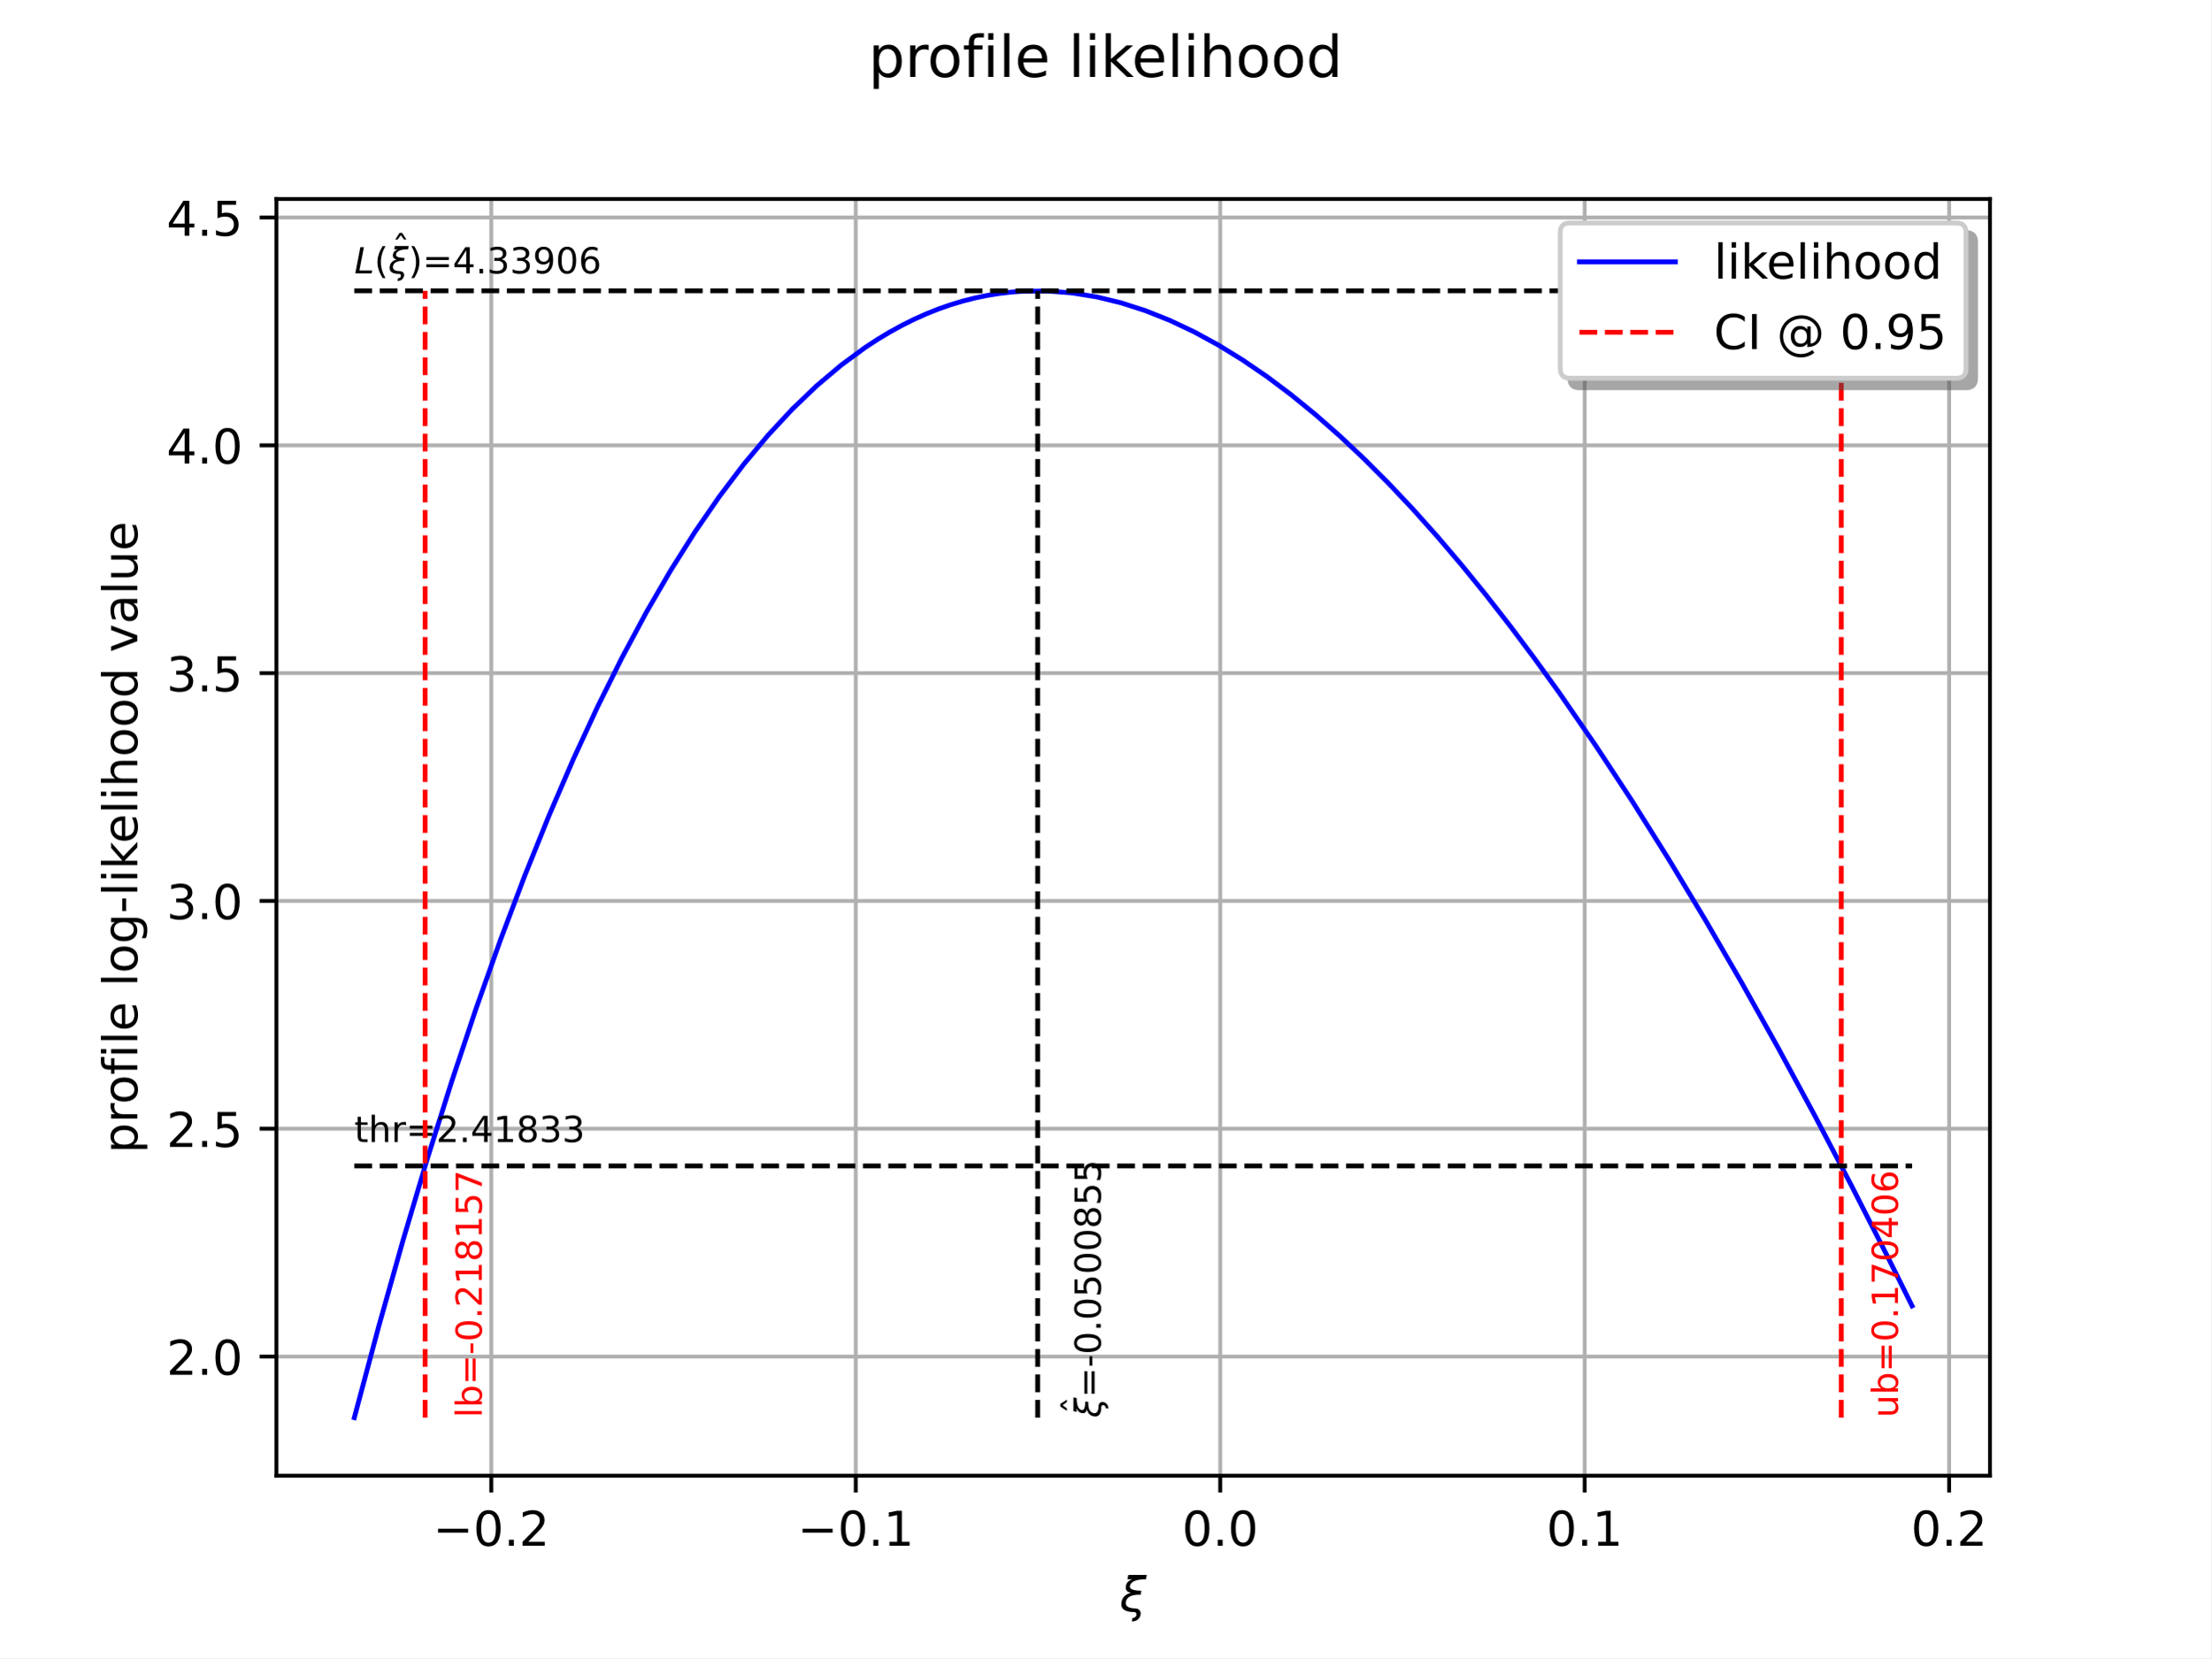
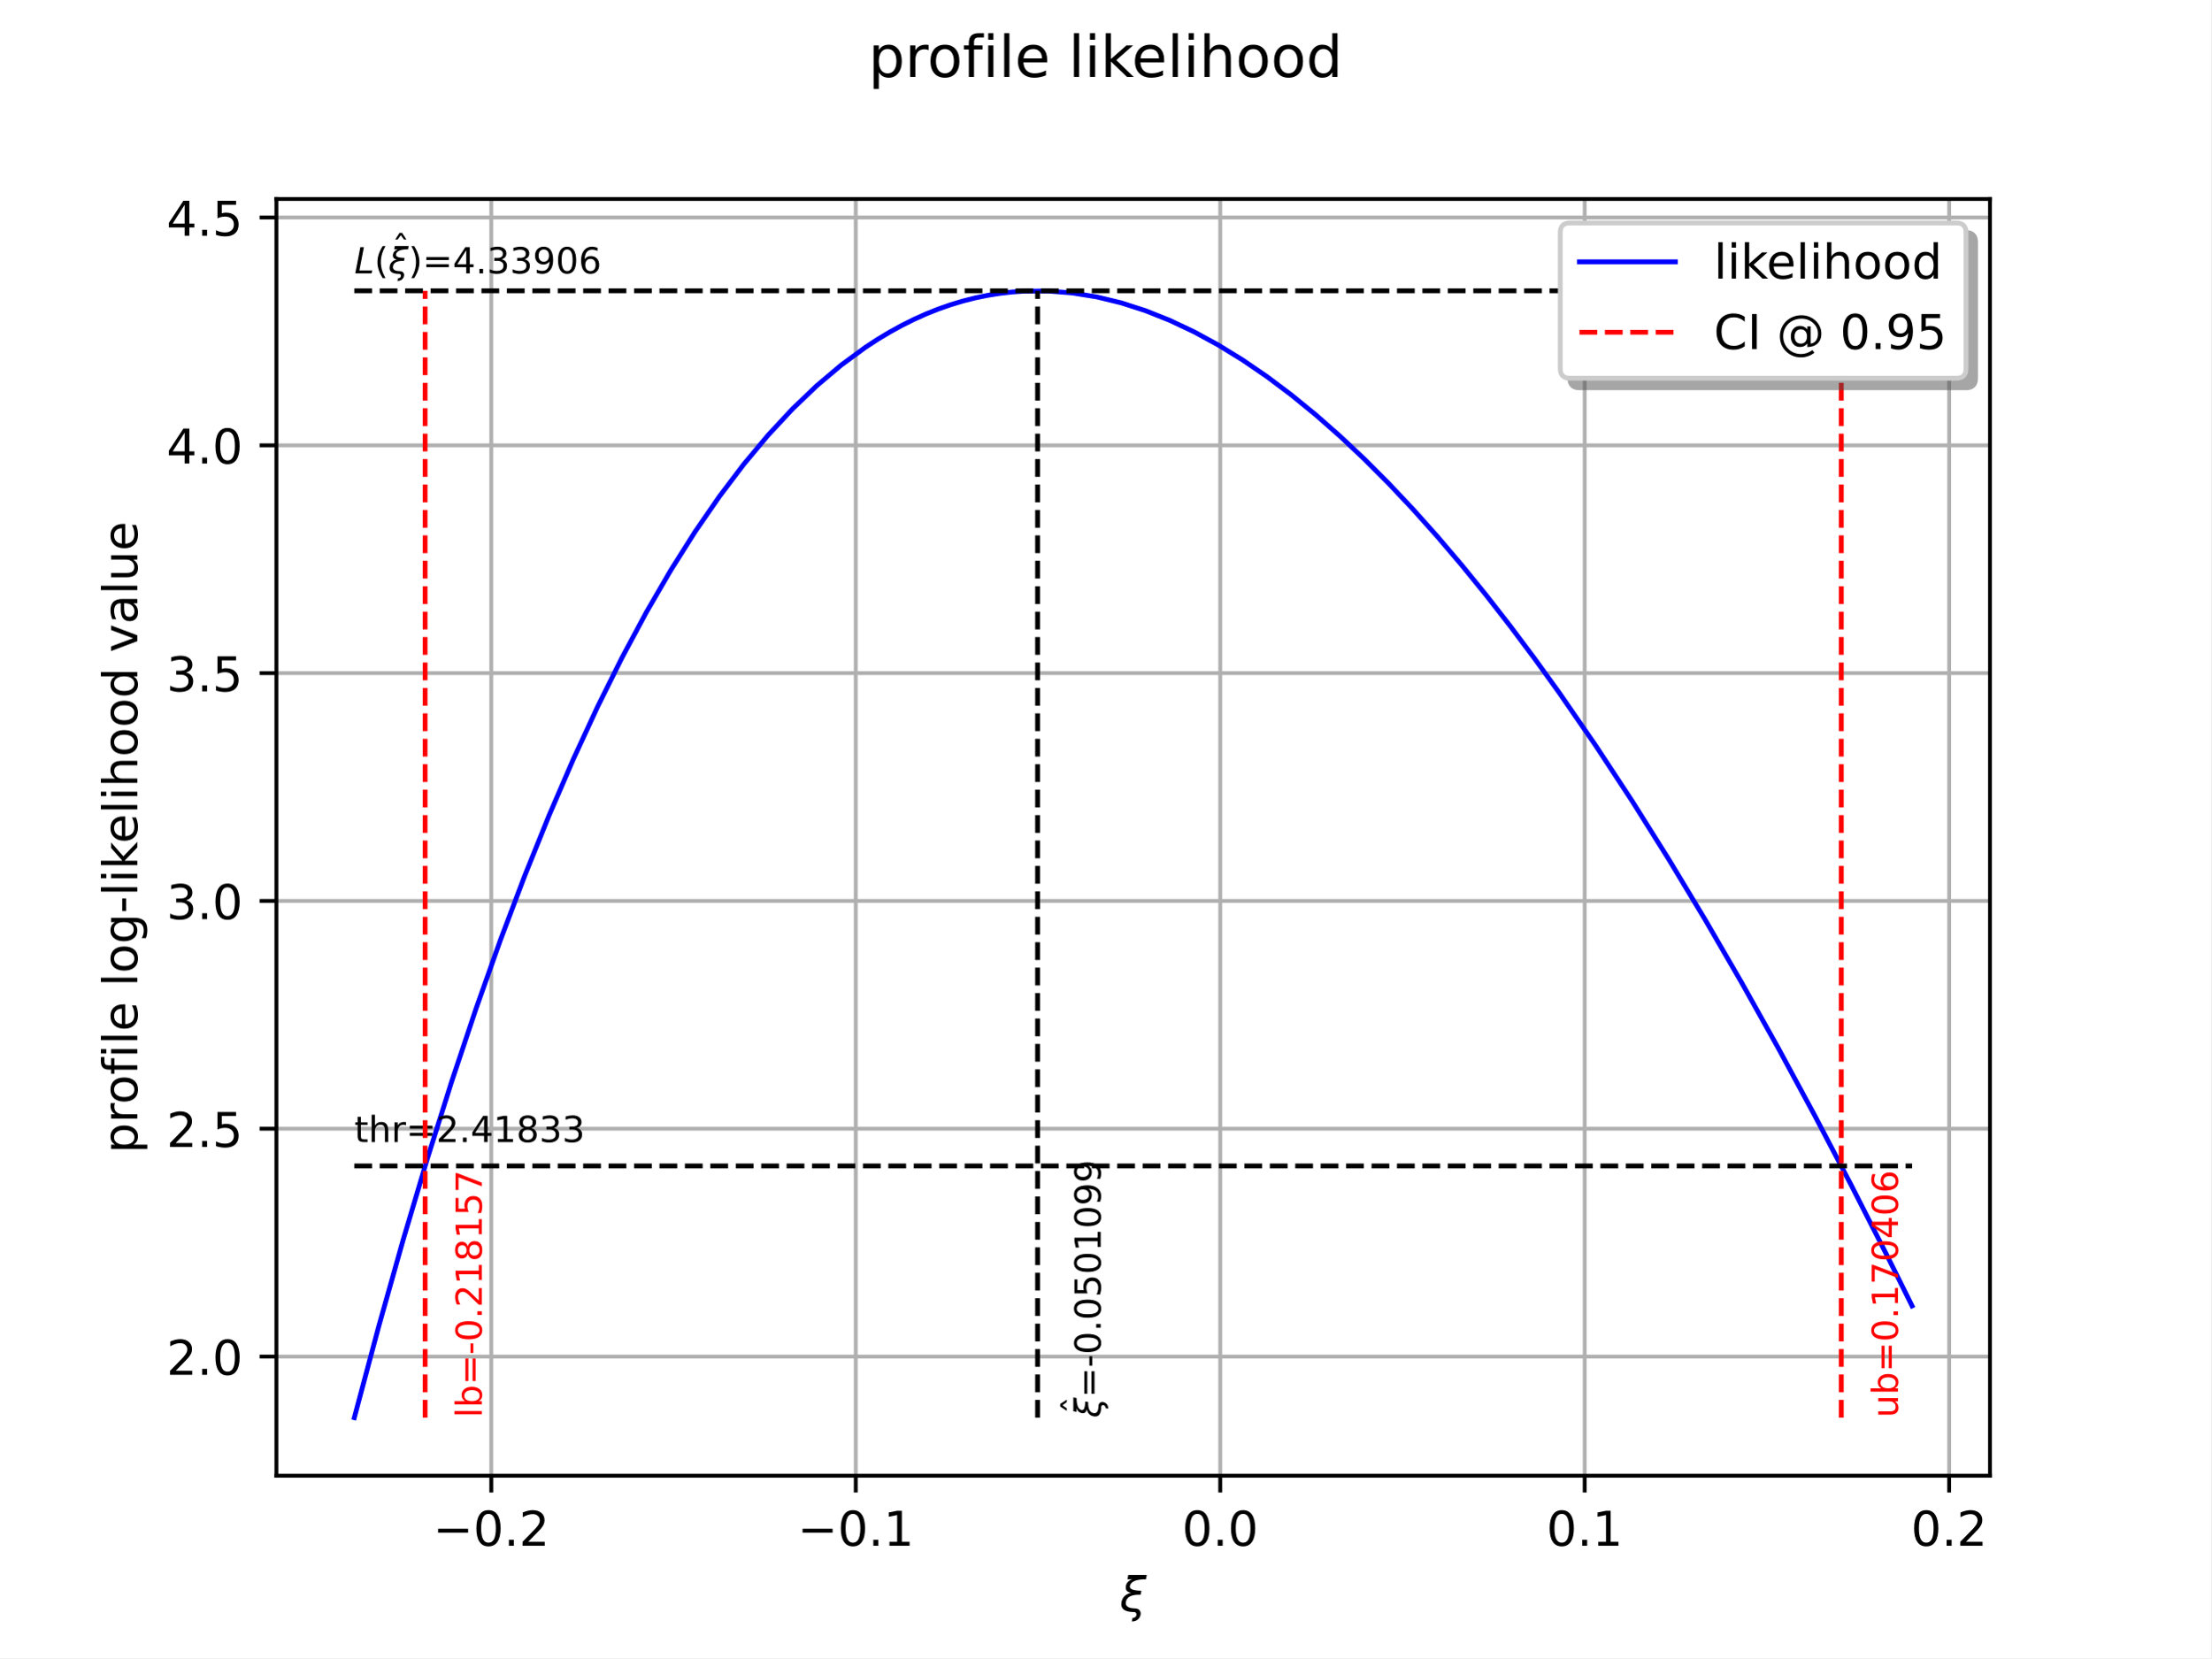
<svg xmlns="http://www.w3.org/2000/svg" xmlns:xlink="http://www.w3.org/1999/xlink" width="460.8pt" height="345.6pt" viewBox="0 0 460.8 345.6" version="1.1">
  <defs>
    <style type="text/css">*{stroke-linejoin: round; stroke-linecap: butt}</style>
  </defs>
  <g id="figure_1">
    <g id="patch_1">
      <path d="M 0 345.6  L 460.8 345.6  L 460.8 0  L 0 0  z " style="fill: #ffffff" />
    </g>
    <g id="axes_1">
      <g id="patch_2">
        <path d="M 57.6 307.584  L 414.72 307.584  L 414.72 41.472  L 57.6 41.472  z " style="fill: #ffffff" />
      </g>
      <g id="matplotlib.axis_1">
        <g id="xtick_1">
          <g id="line2d_1">
            <path d="M 102.381 307.584  L 102.381 41.472  " clip-path="url(#pece686282c)" style="fill: none; stroke: #b0b0b0; stroke-width: 0.8; stroke-linecap: square" />
          </g>
          <g id="line2d_2">
            <defs>
              <path id="m4a92d99fee" d="M 0 0  L 0 3.5  " style="stroke: #000000; stroke-width: 0.8" />
            </defs>
            <g>
              <use xlink:href="#m4a92d99fee" x="102.381" y="307.584" style="stroke: #000000; stroke-width: 0.8" />
            </g>
          </g>
          <g id="text_1">
            <g transform="translate(90.23995 322.1824) scale(0.1 -0.1)">
              <defs>
                <path id="DejaVuSans-2212" d="M 678 2272  L 4684 2272  L 4684 1741  L 678 1741  L 678 2272  z " transform="scale(0.015625)" />
                <path id="DejaVuSans-30" d="M 2034 4250  Q 1547 4250 1301 3770  Q 1056 3291 1056 2328  Q 1056 1369 1301 889  Q 1547 409 2034 409  Q 2525 409 2770 889  Q 3016 1369 3016 2328  Q 3016 3291 2770 3770  Q 2525 4250 2034 4250  z M 2034 4750  Q 2819 4750 3233 4129  Q 3647 3509 3647 2328  Q 3647 1150 3233 529  Q 2819 -91 2034 -91  Q 1250 -91 836 529  Q 422 1150 422 2328  Q 422 3509 836 4129  Q 1250 4750 2034 4750  z " transform="scale(0.015625)" />
                <path id="DejaVuSans-2e" d="M 684 794  L 1344 794  L 1344 0  L 684 0  L 684 794  z " transform="scale(0.015625)" />
                <path id="DejaVuSans-32" d="M 1228 531  L 3431 531  L 3431 0  L 469 0  L 469 531  Q 828 903 1448 1529  Q 2069 2156 2228 2338  Q 2531 2678 2651 2914  Q 2772 3150 2772 3378  Q 2772 3750 2511 3984  Q 2250 4219 1831 4219  Q 1534 4219 1204 4116  Q 875 4013 500 3803  L 500 4441  Q 881 4594 1212 4672  Q 1544 4750 1819 4750  Q 2544 4750 2975 4387  Q 3406 4025 3406 3419  Q 3406 3131 3298 2873  Q 3191 2616 2906 2266  Q 2828 2175 2409 1742  Q 1991 1309 1228 531  z " transform="scale(0.015625)" />
              </defs>
              <use xlink:href="#DejaVuSans-2212" />
              <use xlink:href="#DejaVuSans-30" transform="translate(83.78906 0)" />
              <use xlink:href="#DejaVuSans-2e" transform="translate(147.4121 0)" />
              <use xlink:href="#DejaVuSans-32" transform="translate(179.1992 0)" />
            </g>
          </g>
        </g>
        <g id="xtick_2">
          <g id="line2d_3">
            <path d="M 178.338 307.584  L 178.338 41.472  " clip-path="url(#pece686282c)" style="fill: none; stroke: #b0b0b0; stroke-width: 0.8; stroke-linecap: square" />
          </g>
          <g id="line2d_4">
            <g>
              <use xlink:href="#m4a92d99fee" x="178.338" y="307.584" style="stroke: #000000; stroke-width: 0.8" />
            </g>
          </g>
          <g id="text_2">
            <g transform="translate(166.1969 322.1824) scale(0.1 -0.1)">
              <defs>
                <path id="DejaVuSans-31" d="M 794 531  L 1825 531  L 1825 4091  L 703 3866  L 703 4441  L 1819 4666  L 2450 4666  L 2450 531  L 3481 531  L 3481 0  L 794 0  L 794 531  z " transform="scale(0.015625)" />
              </defs>
              <use xlink:href="#DejaVuSans-2212" />
              <use xlink:href="#DejaVuSans-30" transform="translate(83.78906 0)" />
              <use xlink:href="#DejaVuSans-2e" transform="translate(147.4121 0)" />
              <use xlink:href="#DejaVuSans-31" transform="translate(179.1992 0)" />
            </g>
          </g>
        </g>
        <g id="xtick_3">
          <g id="line2d_5">
            <path d="M 254.295 307.584  L 254.295 41.472  " clip-path="url(#pece686282c)" style="fill: none; stroke: #b0b0b0; stroke-width: 0.8; stroke-linecap: square" />
          </g>
          <g id="line2d_6">
            <g>
              <use xlink:href="#m4a92d99fee" x="254.295" y="307.584" style="stroke: #000000; stroke-width: 0.8" />
            </g>
          </g>
          <g id="text_3">
            <g transform="translate(246.3438 322.1824) scale(0.1 -0.1)">
              <use xlink:href="#DejaVuSans-30" />
              <use xlink:href="#DejaVuSans-2e" transform="translate(63.62305 0)" />
              <use xlink:href="#DejaVuSans-30" transform="translate(95.41016 0)" />
            </g>
          </g>
        </g>
        <g id="xtick_4">
          <g id="line2d_7">
            <path d="M 330.252 307.584  L 330.252 41.472  " clip-path="url(#pece686282c)" style="fill: none; stroke: #b0b0b0; stroke-width: 0.8; stroke-linecap: square" />
          </g>
          <g id="line2d_8">
            <g>
              <use xlink:href="#m4a92d99fee" x="330.252" y="307.584" style="stroke: #000000; stroke-width: 0.8" />
            </g>
          </g>
          <g id="text_4">
            <g transform="translate(322.3007 322.1824) scale(0.1 -0.1)">
              <use xlink:href="#DejaVuSans-30" />
              <use xlink:href="#DejaVuSans-2e" transform="translate(63.62305 0)" />
              <use xlink:href="#DejaVuSans-31" transform="translate(95.41016 0)" />
            </g>
          </g>
        </g>
        <g id="xtick_5">
          <g id="line2d_9">
            <path d="M 406.209 307.584  L 406.209 41.472  " clip-path="url(#pece686282c)" style="fill: none; stroke: #b0b0b0; stroke-width: 0.8; stroke-linecap: square" />
          </g>
          <g id="line2d_10">
            <g>
              <use xlink:href="#m4a92d99fee" x="406.209" y="307.584" style="stroke: #000000; stroke-width: 0.8" />
            </g>
          </g>
          <g id="text_5">
            <g transform="translate(398.2577 322.1824) scale(0.1 -0.1)">
              <use xlink:href="#DejaVuSans-30" />
              <use xlink:href="#DejaVuSans-2e" transform="translate(63.62305 0)" />
              <use xlink:href="#DejaVuSans-32" transform="translate(95.41016 0)" />
            </g>
          </g>
        </g>
        <g id="text_6">
          <g transform="translate(233.36 335.8621) scale(0.1 -0.1)">
            <defs>
              <path id="DejaVuSans-Oblique-3be" d="M 2016 397  Q 2428 394 2628 159  Q 2844 -88 2772 -463  Q 2700 -822 2422 -1072  Q 2119 -1344 1609 -1344  Q 1656 -1109 1700 -872  Q 1913 -888 2072 -750  Q 2194 -641 2216 -525  Q 2247 -359 2175 -222  Q 2100 -91 1922 -91  Q -25 -91 241 1275  Q 422 2213 1516 2488  Q 663 2600 822 3413  Q 941 4028 1678 4284  L 1028 4284  L 1141 4863  L 3606 4863  L 3494 4284  Q 1528 4284 1350 3375  Q 1234 2778 2881 2750  L 2778 2219  Q 1009 2288 819 1275  Q 659 428 2016 397  z " transform="scale(0.015625)" />
            </defs>
            <use xlink:href="#DejaVuSans-Oblique-3be" transform="translate(0 0.015625)" />
          </g>
        </g>
      </g>
      <g id="matplotlib.axis_2">
        <g id="ytick_1">
          <g id="line2d_11">
            <path d="M 57.6 282.748  L 414.72 282.748  " clip-path="url(#pece686282c)" style="fill: none; stroke: #b0b0b0; stroke-width: 0.8; stroke-linecap: square" />
          </g>
          <g id="line2d_12">
            <defs>
              <path id="mb3cb5c074b" d="M 0 0  L -3.5 0  " style="stroke: #000000; stroke-width: 0.8" />
            </defs>
            <g>
              <use xlink:href="#mb3cb5c074b" x="57.6" y="282.748" style="stroke: #000000; stroke-width: 0.8" />
            </g>
          </g>
          <g id="text_7">
            <g transform="translate(34.69687 286.5473) scale(0.1 -0.1)">
              <use xlink:href="#DejaVuSans-32" />
              <use xlink:href="#DejaVuSans-2e" transform="translate(63.62305 0)" />
              <use xlink:href="#DejaVuSans-30" transform="translate(95.41016 0)" />
            </g>
          </g>
        </g>
        <g id="ytick_2">
          <g id="line2d_13">
            <path d="M 57.6 235.264  L 414.72 235.264  " clip-path="url(#pece686282c)" style="fill: none; stroke: #b0b0b0; stroke-width: 0.8; stroke-linecap: square" />
          </g>
          <g id="line2d_14">
            <g>
              <use xlink:href="#mb3cb5c074b" x="57.6" y="235.264" style="stroke: #000000; stroke-width: 0.8" />
            </g>
          </g>
          <g id="text_8">
            <g transform="translate(34.69687 239.0637) scale(0.1 -0.1)">
              <defs>
                <path id="DejaVuSans-35" d="M 691 4666  L 3169 4666  L 3169 4134  L 1269 4134  L 1269 2991  Q 1406 3038 1543 3061  Q 1681 3084 1819 3084  Q 2600 3084 3056 2656  Q 3513 2228 3513 1497  Q 3513 744 3044 326  Q 2575 -91 1722 -91  Q 1428 -91 1123 -41  Q 819 9 494 109  L 494 744  Q 775 591 1075 516  Q 1375 441 1709 441  Q 2250 441 2565 725  Q 2881 1009 2881 1497  Q 2881 1984 2565 2268  Q 2250 2553 1709 2553  Q 1456 2553 1204 2497  Q 953 2441 691 2322  L 691 4666  z " transform="scale(0.015625)" />
              </defs>
              <use xlink:href="#DejaVuSans-32" />
              <use xlink:href="#DejaVuSans-2e" transform="translate(63.62305 0)" />
              <use xlink:href="#DejaVuSans-35" transform="translate(95.41016 0)" />
            </g>
          </g>
        </g>
        <g id="ytick_3">
          <g id="line2d_15">
            <path d="M 57.6 187.781  L 414.72 187.781  " clip-path="url(#pece686282c)" style="fill: none; stroke: #b0b0b0; stroke-width: 0.8; stroke-linecap: square" />
          </g>
          <g id="line2d_16">
            <g>
              <use xlink:href="#mb3cb5c074b" x="57.6" y="187.781" style="stroke: #000000; stroke-width: 0.8" />
            </g>
          </g>
          <g id="text_9">
-             <g transform="translate(34.69687 191.58) scale(0.1 -0.1)">
+             <g transform="translate(34.69687 191.5801) scale(0.1 -0.1)">
              <defs>
                <path id="DejaVuSans-33" d="M 2597 2516  Q 3050 2419 3304 2112  Q 3559 1806 3559 1356  Q 3559 666 3084 287  Q 2609 -91 1734 -91  Q 1441 -91 1130 -33  Q 819 25 488 141  L 488 750  Q 750 597 1062 519  Q 1375 441 1716 441  Q 2309 441 2620 675  Q 2931 909 2931 1356  Q 2931 1769 2642 2001  Q 2353 2234 1838 2234  L 1294 2234  L 1294 2753  L 1863 2753  Q 2328 2753 2575 2939  Q 2822 3125 2822 3475  Q 2822 3834 2567 4026  Q 2313 4219 1838 4219  Q 1578 4219 1281 4162  Q 984 4106 628 3988  L 628 4550  Q 988 4650 1302 4700  Q 1616 4750 1894 4750  Q 2613 4750 3031 4423  Q 3450 4097 3450 3541  Q 3450 3153 3228 2886  Q 3006 2619 2597 2516  z " transform="scale(0.015625)" />
              </defs>
              <use xlink:href="#DejaVuSans-33" />
              <use xlink:href="#DejaVuSans-2e" transform="translate(63.62305 0)" />
              <use xlink:href="#DejaVuSans-30" transform="translate(95.41016 0)" />
            </g>
          </g>
        </g>
        <g id="ytick_4">
          <g id="line2d_17">
            <path d="M 57.6 140.297  L 414.72 140.297  " clip-path="url(#pece686282c)" style="fill: none; stroke: #b0b0b0; stroke-width: 0.8; stroke-linecap: square" />
          </g>
          <g id="line2d_18">
            <g>
              <use xlink:href="#mb3cb5c074b" x="57.6" y="140.297" style="stroke: #000000; stroke-width: 0.8" />
            </g>
          </g>
          <g id="text_10">
            <g transform="translate(34.69687 144.0964) scale(0.1 -0.1)">
              <use xlink:href="#DejaVuSans-33" />
              <use xlink:href="#DejaVuSans-2e" transform="translate(63.62305 0)" />
              <use xlink:href="#DejaVuSans-35" transform="translate(95.41016 0)" />
            </g>
          </g>
        </g>
        <g id="ytick_5">
          <g id="line2d_19">
            <path d="M 57.6 92.814  L 414.72 92.814  " clip-path="url(#pece686282c)" style="fill: none; stroke: #b0b0b0; stroke-width: 0.8; stroke-linecap: square" />
          </g>
          <g id="line2d_20">
            <g>
              <use xlink:href="#mb3cb5c074b" x="57.6" y="92.814" style="stroke: #000000; stroke-width: 0.8" />
            </g>
          </g>
          <g id="text_11">
            <g transform="translate(34.69687 96.61284) scale(0.1 -0.1)">
              <defs>
                <path id="DejaVuSans-34" d="M 2419 4116  L 825 1625  L 2419 1625  L 2419 4116  z M 2253 4666  L 3047 4666  L 3047 1625  L 3713 1625  L 3713 1100  L 3047 1100  L 3047 0  L 2419 0  L 2419 1100  L 313 1100  L 313 1709  L 2253 4666  z " transform="scale(0.015625)" />
              </defs>
              <use xlink:href="#DejaVuSans-34" />
              <use xlink:href="#DejaVuSans-2e" transform="translate(63.62305 0)" />
              <use xlink:href="#DejaVuSans-30" transform="translate(95.41016 0)" />
            </g>
          </g>
        </g>
        <g id="ytick_6">
          <g id="line2d_21">
            <path d="M 57.6 45.33  L 414.72 45.33  " clip-path="url(#pece686282c)" style="fill: none; stroke: #b0b0b0; stroke-width: 0.8; stroke-linecap: square" />
          </g>
          <g id="line2d_22">
            <g>
              <use xlink:href="#mb3cb5c074b" x="57.6" y="45.33" style="stroke: #000000; stroke-width: 0.8" />
            </g>
          </g>
          <g id="text_12">
            <g transform="translate(34.69687 49.12923) scale(0.1 -0.1)">
              <use xlink:href="#DejaVuSans-34" />
              <use xlink:href="#DejaVuSans-2e" transform="translate(63.62305 0)" />
              <use xlink:href="#DejaVuSans-35" transform="translate(95.41016 0)" />
            </g>
          </g>
        </g>
        <g id="text_13">
          <g transform="translate(28.61719 240.3905) rotate(-90) scale(0.1 -0.1)">
            <defs>
              <path id="DejaVuSans-70" d="M 1159 525  L 1159 -1331  L 581 -1331  L 581 3500  L 1159 3500  L 1159 2969  Q 1341 3281 1617 3432  Q 1894 3584 2278 3584  Q 2916 3584 3314 3078  Q 3713 2572 3713 1747  Q 3713 922 3314 415  Q 2916 -91 2278 -91  Q 1894 -91 1617 61  Q 1341 213 1159 525  z M 3116 1747  Q 3116 2381 2855 2742  Q 2594 3103 2138 3103  Q 1681 3103 1420 2742  Q 1159 2381 1159 1747  Q 1159 1113 1420 752  Q 1681 391 2138 391  Q 2594 391 2855 752  Q 3116 1113 3116 1747  z " transform="scale(0.015625)" />
              <path id="DejaVuSans-72" d="M 2631 2963  Q 2534 3019 2420 3045  Q 2306 3072 2169 3072  Q 1681 3072 1420 2755  Q 1159 2438 1159 1844  L 1159 0  L 581 0  L 581 3500  L 1159 3500  L 1159 2956  Q 1341 3275 1631 3429  Q 1922 3584 2338 3584  Q 2397 3584 2469 3576  Q 2541 3569 2628 3553  L 2631 2963  z " transform="scale(0.015625)" />
              <path id="DejaVuSans-6f" d="M 1959 3097  Q 1497 3097 1228 2736  Q 959 2375 959 1747  Q 959 1119 1226 758  Q 1494 397 1959 397  Q 2419 397 2687 759  Q 2956 1122 2956 1747  Q 2956 2369 2687 2733  Q 2419 3097 1959 3097  z M 1959 3584  Q 2709 3584 3137 3096  Q 3566 2609 3566 1747  Q 3566 888 3137 398  Q 2709 -91 1959 -91  Q 1206 -91 779 398  Q 353 888 353 1747  Q 353 2609 779 3096  Q 1206 3584 1959 3584  z " transform="scale(0.015625)" />
              <path id="DejaVuSans-66" d="M 2375 4863  L 2375 4384  L 1825 4384  Q 1516 4384 1395 4259  Q 1275 4134 1275 3809  L 1275 3500  L 2222 3500  L 2222 3053  L 1275 3053  L 1275 0  L 697 0  L 697 3053  L 147 3053  L 147 3500  L 697 3500  L 697 3744  Q 697 4328 969 4595  Q 1241 4863 1831 4863  L 2375 4863  z " transform="scale(0.015625)" />
              <path id="DejaVuSans-69" d="M 603 3500  L 1178 3500  L 1178 0  L 603 0  L 603 3500  z M 603 4863  L 1178 4863  L 1178 4134  L 603 4134  L 603 4863  z " transform="scale(0.015625)" />
              <path id="DejaVuSans-6c" d="M 603 4863  L 1178 4863  L 1178 0  L 603 0  L 603 4863  z " transform="scale(0.015625)" />
              <path id="DejaVuSans-65" d="M 3597 1894  L 3597 1613  L 953 1613  Q 991 1019 1311 708  Q 1631 397 2203 397  Q 2534 397 2845 478  Q 3156 559 3463 722  L 3463 178  Q 3153 47 2828 -22  Q 2503 -91 2169 -91  Q 1331 -91 842 396  Q 353 884 353 1716  Q 353 2575 817 3079  Q 1281 3584 2069 3584  Q 2775 3584 3186 3129  Q 3597 2675 3597 1894  z M 3022 2063  Q 3016 2534 2758 2815  Q 2500 3097 2075 3097  Q 1594 3097 1305 2825  Q 1016 2553 972 2059  L 3022 2063  z " transform="scale(0.015625)" />
              <path id="DejaVuSans-20" transform="scale(0.015625)" />
              <path id="DejaVuSans-67" d="M 2906 1791  Q 2906 2416 2648 2759  Q 2391 3103 1925 3103  Q 1463 3103 1205 2759  Q 947 2416 947 1791  Q 947 1169 1205 825  Q 1463 481 1925 481  Q 2391 481 2648 825  Q 2906 1169 2906 1791  z M 3481 434  Q 3481 -459 3084 -895  Q 2688 -1331 1869 -1331  Q 1566 -1331 1297 -1286  Q 1028 -1241 775 -1147  L 775 -588  Q 1028 -725 1275 -790  Q 1522 -856 1778 -856  Q 2344 -856 2625 -561  Q 2906 -266 2906 331  L 2906 616  Q 2728 306 2450 153  Q 2172 0 1784 0  Q 1141 0 747 490  Q 353 981 353 1791  Q 353 2603 747 3093  Q 1141 3584 1784 3584  Q 2172 3584 2450 3431  Q 2728 3278 2906 2969  L 2906 3500  L 3481 3500  L 3481 434  z " transform="scale(0.015625)" />
              <path id="DejaVuSans-2d" d="M 313 2009  L 1997 2009  L 1997 1497  L 313 1497  L 313 2009  z " transform="scale(0.015625)" />
              <path id="DejaVuSans-6b" d="M 581 4863  L 1159 4863  L 1159 1991  L 2875 3500  L 3609 3500  L 1753 1863  L 3688 0  L 2938 0  L 1159 1709  L 1159 0  L 581 0  L 581 4863  z " transform="scale(0.015625)" />
              <path id="DejaVuSans-68" d="M 3513 2113  L 3513 0  L 2938 0  L 2938 2094  Q 2938 2591 2744 2837  Q 2550 3084 2163 3084  Q 1697 3084 1428 2787  Q 1159 2491 1159 1978  L 1159 0  L 581 0  L 581 4863  L 1159 4863  L 1159 2956  Q 1366 3272 1645 3428  Q 1925 3584 2291 3584  Q 2894 3584 3203 3211  Q 3513 2838 3513 2113  z " transform="scale(0.015625)" />
              <path id="DejaVuSans-64" d="M 2906 2969  L 2906 4863  L 3481 4863  L 3481 0  L 2906 0  L 2906 525  Q 2725 213 2448 61  Q 2172 -91 1784 -91  Q 1150 -91 751 415  Q 353 922 353 1747  Q 353 2572 751 3078  Q 1150 3584 1784 3584  Q 2172 3584 2448 3432  Q 2725 3281 2906 2969  z M 947 1747  Q 947 1113 1208 752  Q 1469 391 1925 391  Q 2381 391 2643 752  Q 2906 1113 2906 1747  Q 2906 2381 2643 2742  Q 2381 3103 1925 3103  Q 1469 3103 1208 2742  Q 947 2381 947 1747  z " transform="scale(0.015625)" />
              <path id="DejaVuSans-76" d="M 191 3500  L 800 3500  L 1894 563  L 2988 3500  L 3597 3500  L 2284 0  L 1503 0  L 191 3500  z " transform="scale(0.015625)" />
              <path id="DejaVuSans-61" d="M 2194 1759  Q 1497 1759 1228 1600  Q 959 1441 959 1056  Q 959 750 1161 570  Q 1363 391 1709 391  Q 2188 391 2477 730  Q 2766 1069 2766 1631  L 2766 1759  L 2194 1759  z M 3341 1997  L 3341 0  L 2766 0  L 2766 531  Q 2569 213 2275 61  Q 1981 -91 1556 -91  Q 1019 -91 701 211  Q 384 513 384 1019  Q 384 1609 779 1909  Q 1175 2209 1959 2209  L 2766 2209  L 2766 2266  Q 2766 2663 2505 2880  Q 2244 3097 1772 3097  Q 1472 3097 1187 3025  Q 903 2953 641 2809  L 641 3341  Q 956 3463 1253 3523  Q 1550 3584 1831 3584  Q 2591 3584 2966 3190  Q 3341 2797 3341 1997  z " transform="scale(0.015625)" />
              <path id="DejaVuSans-75" d="M 544 1381  L 544 3500  L 1119 3500  L 1119 1403  Q 1119 906 1312 657  Q 1506 409 1894 409  Q 2359 409 2629 706  Q 2900 1003 2900 1516  L 2900 3500  L 3475 3500  L 3475 0  L 2900 0  L 2900 538  Q 2691 219 2414 64  Q 2138 -91 1772 -91  Q 1169 -91 856 284  Q 544 659 544 1381  z M 1991 3584  L 1991 3584  z " transform="scale(0.015625)" />
            </defs>
            <use xlink:href="#DejaVuSans-70" />
            <use xlink:href="#DejaVuSans-72" transform="translate(63.47656 0)" />
            <use xlink:href="#DejaVuSans-6f" transform="translate(102.3398 0)" />
            <use xlink:href="#DejaVuSans-66" transform="translate(163.5215 0)" />
            <use xlink:href="#DejaVuSans-69" transform="translate(198.7266 0)" />
            <use xlink:href="#DejaVuSans-6c" transform="translate(226.5098 0)" />
            <use xlink:href="#DejaVuSans-65" transform="translate(254.293 0)" />
            <use xlink:href="#DejaVuSans-20" transform="translate(315.8164 0)" />
            <use xlink:href="#DejaVuSans-6c" transform="translate(347.6035 0)" />
            <use xlink:href="#DejaVuSans-6f" transform="translate(375.3867 0)" />
            <use xlink:href="#DejaVuSans-67" transform="translate(436.5684 0)" />
            <use xlink:href="#DejaVuSans-2d" transform="translate(500.0449 0)" />
            <use xlink:href="#DejaVuSans-6c" transform="translate(536.1289 0)" />
            <use xlink:href="#DejaVuSans-69" transform="translate(563.9121 0)" />
            <use xlink:href="#DejaVuSans-6b" transform="translate(591.6953 0)" />
            <use xlink:href="#DejaVuSans-65" transform="translate(645.9805 0)" />
            <use xlink:href="#DejaVuSans-6c" transform="translate(707.5039 0)" />
            <use xlink:href="#DejaVuSans-69" transform="translate(735.2871 0)" />
            <use xlink:href="#DejaVuSans-68" transform="translate(763.0703 0)" />
            <use xlink:href="#DejaVuSans-6f" transform="translate(826.4492 0)" />
            <use xlink:href="#DejaVuSans-6f" transform="translate(887.6309 0)" />
            <use xlink:href="#DejaVuSans-64" transform="translate(948.8125 0)" />
            <use xlink:href="#DejaVuSans-20" transform="translate(1012.289 0)" />
            <use xlink:href="#DejaVuSans-76" transform="translate(1044.076 0)" />
            <use xlink:href="#DejaVuSans-61" transform="translate(1103.256 0)" />
            <use xlink:href="#DejaVuSans-6c" transform="translate(1164.535 0)" />
            <use xlink:href="#DejaVuSans-75" transform="translate(1192.318 0)" />
            <use xlink:href="#DejaVuSans-65" transform="translate(1255.697 0)" />
          </g>
        </g>
      </g>
      <g id="line2d_23">
        <path d="M 73.833 295.488  L 78.905 276.524  L 83.978 258.538  L 89.051 241.512  L 94.124 225.422  L 99.196 210.247  L 104.269 195.963  L 109.342 182.545  L 114.415 169.969  L 119.487 158.211  L 124.56 147.245  L 129.633 137.047  L 134.705 127.593  L 139.778 118.861  L 144.851 110.828  L 149.924 103.47  L 154.996 96.768  L 160.069 90.7  L 165.142 85.246  L 170.215 80.387  L 175.287 76.106  L 180.36 72.382  L 182.896 70.725  L 185.433 69.201  L 187.969 67.809  L 190.505 66.545  L 193.042 65.409  L 195.578 64.399  L 198.115 63.512  L 200.651 62.747  L 203.187 62.102  L 205.724 61.575  L 208.26 61.164  L 210.796 60.869  L 213.333 60.686  L 218.405 60.654  L 223.478 61.056  L 228.551 61.878  L 233.624 63.111  L 238.696 64.741  L 243.769 66.76  L 248.842 69.156  L 253.915 71.919  L 258.987 75.04  L 264.06 78.509  L 269.133 82.318  L 274.205 86.458  L 279.278 90.921  L 284.351 95.698  L 289.424 100.782  L 294.496 106.165  L 299.569 111.84  L 304.642 117.801  L 309.715 124.04  L 314.787 130.551  L 319.86 137.327  L 324.933 144.363  L 332.542 155.389  L 340.151 166.967  L 347.76 179.077  L 355.369 191.702  L 362.978 204.825  L 370.587 218.43  L 378.196 232.502  L 385.805 247.025  L 393.415 261.986  L 398.487 272.197  L 398.487 272.197  " clip-path="url(#pece686282c)" style="fill: none; stroke: #0000ff; stroke-linecap: square" />
      </g>
      <g id="line2d_24">
        <path d="M 73.833 243.021  L 398.487 243.021  " clip-path="url(#pece686282c)" style="fill: none; stroke-dasharray: 3.7,1.6; stroke-dashoffset: 0; stroke: #000000" />
      </g>
      <g id="text_14">
        <g transform="translate(73.83273 238.0439) scale(0.075 -0.075)">
          <defs>
            <path id="DejaVuSans-74" d="M 1172 4494  L 1172 3500  L 2356 3500  L 2356 3053  L 1172 3053  L 1172 1153  Q 1172 725 1289 603  Q 1406 481 1766 481  L 2356 481  L 2356 0  L 1766 0  Q 1100 0 847 248  Q 594 497 594 1153  L 594 3053  L 172 3053  L 172 3500  L 594 3500  L 594 4494  L 1172 4494  z " transform="scale(0.015625)" />
            <path id="DejaVuSans-3d" d="M 678 2906  L 4684 2906  L 4684 2381  L 678 2381  L 678 2906  z M 678 1631  L 4684 1631  L 4684 1100  L 678 1100  L 678 1631  z " transform="scale(0.015625)" />
            <path id="DejaVuSans-38" d="M 2034 2216  Q 1584 2216 1326 1975  Q 1069 1734 1069 1313  Q 1069 891 1326 650  Q 1584 409 2034 409  Q 2484 409 2743 651  Q 3003 894 3003 1313  Q 3003 1734 2745 1975  Q 2488 2216 2034 2216  z M 1403 2484  Q 997 2584 770 2862  Q 544 3141 544 3541  Q 544 4100 942 4425  Q 1341 4750 2034 4750  Q 2731 4750 3128 4425  Q 3525 4100 3525 3541  Q 3525 3141 3298 2862  Q 3072 2584 2669 2484  Q 3125 2378 3379 2068  Q 3634 1759 3634 1313  Q 3634 634 3220 271  Q 2806 -91 2034 -91  Q 1263 -91 848 271  Q 434 634 434 1313  Q 434 1759 690 2068  Q 947 2378 1403 2484  z M 1172 3481  Q 1172 3119 1398 2916  Q 1625 2713 2034 2713  Q 2441 2713 2670 2916  Q 2900 3119 2900 3481  Q 2900 3844 2670 4047  Q 2441 4250 2034 4250  Q 1625 4250 1398 4047  Q 1172 3844 1172 3481  z " transform="scale(0.015625)" />
          </defs>
          <use xlink:href="#DejaVuSans-74" />
          <use xlink:href="#DejaVuSans-68" transform="translate(39.20898 0)" />
          <use xlink:href="#DejaVuSans-72" transform="translate(102.5879 0)" />
          <use xlink:href="#DejaVuSans-3d" transform="translate(143.7012 0)" />
          <use xlink:href="#DejaVuSans-32" transform="translate(227.4902 0)" />
          <use xlink:href="#DejaVuSans-2e" transform="translate(291.1133 0)" />
          <use xlink:href="#DejaVuSans-34" transform="translate(322.9004 0)" />
          <use xlink:href="#DejaVuSans-31" transform="translate(386.5234 0)" />
          <use xlink:href="#DejaVuSans-38" transform="translate(450.1465 0)" />
          <use xlink:href="#DejaVuSans-33" transform="translate(513.7695 0)" />
          <use xlink:href="#DejaVuSans-33" transform="translate(577.3926 0)" />
        </g>
      </g>
      <g id="line2d_25">
        <path d="M 73.833 60.614  L 398.487 60.614  " clip-path="url(#pece686282c)" style="fill: none; stroke-dasharray: 3.7,1.6; stroke-dashoffset: 0; stroke: #000000" />
      </g>
      <g id="text_15">
        <g transform="translate(73.83273 57.018) scale(0.075 -0.075)">
          <defs>
            <path id="DejaVuSans-Oblique-4c" d="M 1075 4666  L 1709 4666  L 909 525  L 3181 525  L 3078 0  L 172 0  L 1075 4666  z " transform="scale(0.015625)" />
            <path id="DejaVuSans-28" d="M 1984 4856  Q 1566 4138 1362 3434  Q 1159 2731 1159 2009  Q 1159 1288 1364 580  Q 1569 -128 1984 -844  L 1484 -844  Q 1016 -109 783 600  Q 550 1309 550 2009  Q 550 2706 781 3412  Q 1013 4119 1484 4856  L 1984 4856  z " transform="scale(0.015625)" />
            <path id="DejaVuSans-302" d="M -1831 5119  L -1369 5119  L -603 3944  L -1038 3944  L -1600 4709  L -2163 3944  L -2597 3944  L -1831 5119  z M -1600 3584  L -1600 3584  z " transform="scale(0.015625)" />
            <path id="DejaVuSans-29" d="M 513 4856  L 1013 4856  Q 1481 4119 1714 3412  Q 1947 2706 1947 2009  Q 1947 1309 1714 600  Q 1481 -109 1013 -844  L 513 -844  Q 928 -128 1133 580  Q 1338 1288 1338 2009  Q 1338 2731 1133 3434  Q 928 4138 513 4856  z " transform="scale(0.015625)" />
            <path id="DejaVuSans-39" d="M 703 97  L 703 672  Q 941 559 1184 500  Q 1428 441 1663 441  Q 2288 441 2617 861  Q 2947 1281 2994 2138  Q 2813 1869 2534 1725  Q 2256 1581 1919 1581  Q 1219 1581 811 2004  Q 403 2428 403 3163  Q 403 3881 828 4315  Q 1253 4750 1959 4750  Q 2769 4750 3195 4129  Q 3622 3509 3622 2328  Q 3622 1225 3098 567  Q 2575 -91 1691 -91  Q 1453 -91 1209 -44  Q 966 3 703 97  z M 1959 2075  Q 2384 2075 2632 2365  Q 2881 2656 2881 3163  Q 2881 3666 2632 3958  Q 2384 4250 1959 4250  Q 1534 4250 1286 3958  Q 1038 3666 1038 3163  Q 1038 2656 1286 2365  Q 1534 2075 1959 2075  z " transform="scale(0.015625)" />
            <path id="DejaVuSans-36" d="M 2113 2584  Q 1688 2584 1439 2293  Q 1191 2003 1191 1497  Q 1191 994 1439 701  Q 1688 409 2113 409  Q 2538 409 2786 701  Q 3034 994 3034 1497  Q 3034 2003 2786 2293  Q 2538 2584 2113 2584  z M 3366 4563  L 3366 3988  Q 3128 4100 2886 4159  Q 2644 4219 2406 4219  Q 1781 4219 1451 3797  Q 1122 3375 1075 2522  Q 1259 2794 1537 2939  Q 1816 3084 2150 3084  Q 2853 3084 3261 2657  Q 3669 2231 3669 1497  Q 3669 778 3244 343  Q 2819 -91 2113 -91  Q 1303 -91 875 529  Q 447 1150 447 2328  Q 447 3434 972 4092  Q 1497 4750 2381 4750  Q 2619 4750 2861 4703  Q 3103 4656 3366 4563  z " transform="scale(0.015625)" />
          </defs>
          <use xlink:href="#DejaVuSans-Oblique-4c" transform="translate(0 0.53125)" />
          <use xlink:href="#DejaVuSans-28" transform="translate(55.71289 0.53125)" />
          <use xlink:href="#DejaVuSans-302" transform="translate(154.2451 33.01562)" />
          <use xlink:href="#DejaVuSans-Oblique-3be" transform="translate(94.72656 0.53125)" />
          <use xlink:href="#DejaVuSans-29" transform="translate(150.4883 0.53125)" />
          <use xlink:href="#DejaVuSans-3d" transform="translate(189.502 0.53125)" />
          <use xlink:href="#DejaVuSans-34" transform="translate(273.291 0.53125)" />
          <use xlink:href="#DejaVuSans-2e" transform="translate(336.9141 0.53125)" />
          <use xlink:href="#DejaVuSans-33" transform="translate(368.7012 0.53125)" />
          <use xlink:href="#DejaVuSans-33" transform="translate(432.3242 0.53125)" />
          <use xlink:href="#DejaVuSans-39" transform="translate(495.9473 0.53125)" />
          <use xlink:href="#DejaVuSans-30" transform="translate(559.5703 0.53125)" />
          <use xlink:href="#DejaVuSans-36" transform="translate(623.1934 0.53125)" />
        </g>
      </g>
      <g id="line2d_26">
        <path d="M 88.59 295.488  L 88.59 60.615  " clip-path="url(#pece686282c)" style="fill: none; stroke-dasharray: 3.7,1.6; stroke-dashoffset: 0; stroke: #ff0000" />
      </g>
      <g id="patch_3">
        <path d="M 57.6 307.584  L 57.6 41.472  " style="fill: none; stroke: #000000; stroke-width: 0.8; stroke-linejoin: miter; stroke-linecap: square" />
      </g>
      <g id="patch_4">
        <path d="M 414.72 307.584  L 414.72 41.472  " style="fill: none; stroke: #000000; stroke-width: 0.8; stroke-linejoin: miter; stroke-linecap: square" />
      </g>
      <g id="patch_5">
        <path d="M 57.6 307.584  L 414.72 307.584  " style="fill: none; stroke: #000000; stroke-width: 0.8; stroke-linejoin: miter; stroke-linecap: square" />
      </g>
      <g id="patch_6">
        <path d="M 57.6 41.472  L 414.72 41.472  " style="fill: none; stroke: #000000; stroke-width: 0.8; stroke-linejoin: miter; stroke-linecap: square" />
      </g>
      <g id="text_16">
        <g style="fill: #ff0000" transform="translate(100.3989 295.488) rotate(-90) scale(0.075 -0.075)">
          <defs>
            <path id="DejaVuSans-62" d="M 3116 1747  Q 3116 2381 2855 2742  Q 2594 3103 2138 3103  Q 1681 3103 1420 2742  Q 1159 2381 1159 1747  Q 1159 1113 1420 752  Q 1681 391 2138 391  Q 2594 391 2855 752  Q 3116 1113 3116 1747  z M 1159 2969  Q 1341 3281 1617 3432  Q 1894 3584 2278 3584  Q 2916 3584 3314 3078  Q 3713 2572 3713 1747  Q 3713 922 3314 415  Q 2916 -91 2278 -91  Q 1894 -91 1617 61  Q 1341 213 1159 525  L 1159 0  L 581 0  L 581 4863  L 1159 4863  L 1159 2969  z " transform="scale(0.015625)" />
            <path id="DejaVuSans-37" d="M 525 4666  L 3525 4666  L 3525 4397  L 1831 0  L 1172 0  L 2766 4134  L 525 4134  L 525 4666  z " transform="scale(0.015625)" />
          </defs>
          <use xlink:href="#DejaVuSans-6c" />
          <use xlink:href="#DejaVuSans-62" transform="translate(27.7832 0)" />
          <use xlink:href="#DejaVuSans-3d" transform="translate(91.25977 0)" />
          <use xlink:href="#DejaVuSans-2d" transform="translate(175.0488 0)" />
          <use xlink:href="#DejaVuSans-30" transform="translate(211.1328 0)" />
          <use xlink:href="#DejaVuSans-2e" transform="translate(274.7559 0)" />
          <use xlink:href="#DejaVuSans-32" transform="translate(306.543 0)" />
          <use xlink:href="#DejaVuSans-31" transform="translate(370.166 0)" />
          <use xlink:href="#DejaVuSans-38" transform="translate(433.7891 0)" />
          <use xlink:href="#DejaVuSans-31" transform="translate(497.4121 0)" />
          <use xlink:href="#DejaVuSans-35" transform="translate(561.0352 0)" />
          <use xlink:href="#DejaVuSans-37" transform="translate(624.6582 0)" />
        </g>
      </g>
      <g id="line2d_27">
        <path d="M 383.73 295.488  L 383.73 60.615  " clip-path="url(#pece686282c)" style="fill: none; stroke-dasharray: 3.7,1.6; stroke-dashoffset: 0; stroke: #ff0000" />
      </g>
      <g id="text_17">
        <g style="fill: #ff0000" transform="translate(395.5394 295.488) rotate(-90) scale(0.075 -0.075)">
          <use xlink:href="#DejaVuSans-75" />
          <use xlink:href="#DejaVuSans-62" transform="translate(63.37891 0)" />
          <use xlink:href="#DejaVuSans-3d" transform="translate(126.8555 0)" />
          <use xlink:href="#DejaVuSans-30" transform="translate(210.6445 0)" />
          <use xlink:href="#DejaVuSans-2e" transform="translate(274.2676 0)" />
          <use xlink:href="#DejaVuSans-31" transform="translate(306.0547 0)" />
          <use xlink:href="#DejaVuSans-37" transform="translate(369.6777 0)" />
          <use xlink:href="#DejaVuSans-30" transform="translate(433.3008 0)" />
          <use xlink:href="#DejaVuSans-34" transform="translate(496.9238 0)" />
          <use xlink:href="#DejaVuSans-30" transform="translate(560.5469 0)" />
          <use xlink:href="#DejaVuSans-36" transform="translate(624.1699 0)" />
        </g>
      </g>
      <g id="line2d_28">
-         <path d="M 216.252 295.488  L 216.252 60.615  " clip-path="url(#pece686282c)" style="fill: none; stroke-dasharray: 3.7,1.6; stroke-dashoffset: 0; stroke: #000000" />
+         <path d="M 216.233 295.488  L 216.233 60.615  " clip-path="url(#pece686282c)" style="fill: none; stroke-dasharray: 3.7,1.6; stroke-dashoffset: 0; stroke: #000000" />
      </g>
      <g id="text_18">
-         <g transform="translate(229.4415 295.488) rotate(-90) scale(0.075 -0.075)">
+         <g transform="translate(229.423 295.488) rotate(-90) scale(0.075 -0.075)">
          <use xlink:href="#DejaVuSans-302" transform="translate(59.51855 33.01562)" />
          <use xlink:href="#DejaVuSans-Oblique-3be" transform="translate(0 0.53125)" />
          <use xlink:href="#DejaVuSans-3d" transform="translate(55.76172 0.53125)" />
          <use xlink:href="#DejaVuSans-2d" transform="translate(139.5508 0.53125)" />
          <use xlink:href="#DejaVuSans-30" transform="translate(175.6348 0.53125)" />
          <use xlink:href="#DejaVuSans-2e" transform="translate(239.2578 0.53125)" />
          <use xlink:href="#DejaVuSans-30" transform="translate(271.0449 0.53125)" />
          <use xlink:href="#DejaVuSans-35" transform="translate(334.668 0.53125)" />
          <use xlink:href="#DejaVuSans-30" transform="translate(398.291 0.53125)" />
-           <use xlink:href="#DejaVuSans-30" transform="translate(461.9141 0.53125)" />
-           <use xlink:href="#DejaVuSans-38" transform="translate(525.5371 0.53125)" />
-           <use xlink:href="#DejaVuSans-35" transform="translate(589.1602 0.53125)" />
-           <use xlink:href="#DejaVuSans-35" transform="translate(652.7832 0.53125)" />
+           <use xlink:href="#DejaVuSans-31" transform="translate(461.9141 0.53125)" />
+           <use xlink:href="#DejaVuSans-30" transform="translate(525.5371 0.53125)" />
+           <use xlink:href="#DejaVuSans-39" transform="translate(589.1602 0.53125)" />
+           <use xlink:href="#DejaVuSans-39" transform="translate(652.7832 0.53125)" />
        </g>
      </g>
      <g id="legend_1">
        <g id="patch_7">
          <path d="M 329.165 80.828  L 409.72 80.828  Q 411.72 80.828 411.72 78.828  L 411.72 50.472  Q 411.72 48.472 409.72 48.472  L 329.165 48.472  Q 327.165 48.472 327.165 50.472  L 327.165 78.828  Q 327.165 80.828 329.165 80.828  z " style="fill: #4d4d4d; opacity: 0.5; stroke: #4d4d4d; stroke-linejoin: miter" />
        </g>
        <g id="patch_8">
          <path d="M 327.165 78.828  L 407.72 78.828  Q 409.72 78.828 409.72 76.828  L 409.72 48.472  Q 409.72 46.472 407.72 46.472  L 327.165 46.472  Q 325.165 46.472 325.165 48.472  L 325.165 76.828  Q 325.165 78.828 327.165 78.828  z " style="fill: #ffffff; stroke: #cccccc; stroke-linejoin: miter" />
        </g>
        <g id="line2d_29">
          <path d="M 329.165 54.57  L 339.165 54.57  L 349.165 54.57  " style="fill: none; stroke: #0000ff; stroke-linecap: square" />
        </g>
        <g id="text_19">
          <g transform="translate(357.1653 58.07044) scale(0.1 -0.1)">
            <use xlink:href="#DejaVuSans-6c" />
            <use xlink:href="#DejaVuSans-69" transform="translate(27.7832 0)" />
            <use xlink:href="#DejaVuSans-6b" transform="translate(55.56641 0)" />
            <use xlink:href="#DejaVuSans-65" transform="translate(109.8516 0)" />
            <use xlink:href="#DejaVuSans-6c" transform="translate(171.375 0)" />
            <use xlink:href="#DejaVuSans-69" transform="translate(199.1582 0)" />
            <use xlink:href="#DejaVuSans-68" transform="translate(226.9414 0)" />
            <use xlink:href="#DejaVuSans-6f" transform="translate(290.3203 0)" />
            <use xlink:href="#DejaVuSans-6f" transform="translate(351.502 0)" />
            <use xlink:href="#DejaVuSans-64" transform="translate(412.6836 0)" />
          </g>
        </g>
        <g id="line2d_30">
          <path d="M 329.165 69.249  L 339.165 69.249  L 349.165 69.249  " style="fill: none; stroke-dasharray: 3.7,1.6; stroke-dashoffset: 0; stroke: #ff0000" />
        </g>
        <g id="text_20">
          <g transform="translate(357.1653 72.74856) scale(0.1 -0.1)">
            <defs>
              <path id="DejaVuSans-43" d="M 4122 4306  L 4122 3641  Q 3803 3938 3442 4084  Q 3081 4231 2675 4231  Q 1875 4231 1450 3742  Q 1025 3253 1025 2328  Q 1025 1406 1450 917  Q 1875 428 2675 428  Q 3081 428 3442 575  Q 3803 722 4122 1019  L 4122 359  Q 3791 134 3420 21  Q 3050 -91 2638 -91  Q 1578 -91 968 557  Q 359 1206 359 2328  Q 359 3453 968 4101  Q 1578 4750 2638 4750  Q 3056 4750 3426 4639  Q 3797 4528 4122 4306  z " transform="scale(0.015625)" />
              <path id="DejaVuSans-49" d="M 628 4666  L 1259 4666  L 1259 0  L 628 0  L 628 4666  z " transform="scale(0.015625)" />
              <path id="DejaVuSans-40" d="M 2381 1678  Q 2381 1231 2603 976  Q 2825 722 3213 722  Q 3597 722 3817 978  Q 4038 1234 4038 1678  Q 4038 2116 3813 2373  Q 3588 2631 3206 2631  Q 2828 2631 2604 2375  Q 2381 2119 2381 1678  z M 4084 744  Q 3897 503 3655 389  Q 3413 275 3091 275  Q 2553 275 2217 664  Q 1881 1053 1881 1678  Q 1881 2303 2218 2693  Q 2556 3084 3091 3084  Q 3413 3084 3656 2967  Q 3900 2850 4084 2613  L 4084 3022  L 4531 3022  L 4531 722  Q 4988 791 5245 1139  Q 5503 1488 5503 2041  Q 5503 2375 5404 2669  Q 5306 2963 5106 3213  Q 4781 3622 4314 3839  Q 3847 4056 3297 4056  Q 2913 4056 2559 3954  Q 2206 3853 1906 3653  Q 1416 3334 1139 2817  Q 863 2300 863 1697  Q 863 1200 1042 765  Q 1222 331 1563 0  Q 1891 -325 2322 -495  Q 2753 -666 3244 -666  Q 3647 -666 4036 -530  Q 4425 -394 4750 -141  L 5031 -488  Q 4641 -791 4180 -952  Q 3719 -1113 3244 -1113  Q 2666 -1113 2153 -908  Q 1641 -703 1241 -313  Q 841 78 631 592  Q 422 1106 422 1697  Q 422 2266 634 2781  Q 847 3297 1241 3688  Q 1644 4084 2172 4295  Q 2700 4506 3291 4506  Q 3953 4506 4520 4234  Q 5088 3963 5472 3463  Q 5706 3156 5829 2797  Q 5953 2438 5953 2053  Q 5953 1231 5456 756  Q 4959 281 4084 263  L 4084 744  z " transform="scale(0.015625)" />
            </defs>
            <use xlink:href="#DejaVuSans-43" />
            <use xlink:href="#DejaVuSans-49" transform="translate(69.82422 0)" />
            <use xlink:href="#DejaVuSans-20" transform="translate(99.31641 0)" />
            <use xlink:href="#DejaVuSans-40" transform="translate(131.1035 0)" />
            <use xlink:href="#DejaVuSans-20" transform="translate(231.1035 0)" />
            <use xlink:href="#DejaVuSans-30" transform="translate(262.8906 0)" />
            <use xlink:href="#DejaVuSans-2e" transform="translate(326.5137 0)" />
            <use xlink:href="#DejaVuSans-39" transform="translate(358.3008 0)" />
            <use xlink:href="#DejaVuSans-35" transform="translate(421.9238 0)" />
          </g>
        </g>
      </g>
    </g>
    <g id="text_21">
      <g transform="translate(180.9731 16.03013) scale(0.12 -0.12)">
        <use xlink:href="#DejaVuSans-70" />
        <use xlink:href="#DejaVuSans-72" transform="translate(63.47656 0)" />
        <use xlink:href="#DejaVuSans-6f" transform="translate(102.3398 0)" />
        <use xlink:href="#DejaVuSans-66" transform="translate(163.5215 0)" />
        <use xlink:href="#DejaVuSans-69" transform="translate(198.7266 0)" />
        <use xlink:href="#DejaVuSans-6c" transform="translate(226.5098 0)" />
        <use xlink:href="#DejaVuSans-65" transform="translate(254.293 0)" />
        <use xlink:href="#DejaVuSans-20" transform="translate(315.8164 0)" />
        <use xlink:href="#DejaVuSans-6c" transform="translate(347.6035 0)" />
        <use xlink:href="#DejaVuSans-69" transform="translate(375.3867 0)" />
        <use xlink:href="#DejaVuSans-6b" transform="translate(403.1699 0)" />
        <use xlink:href="#DejaVuSans-65" transform="translate(457.4551 0)" />
        <use xlink:href="#DejaVuSans-6c" transform="translate(518.9785 0)" />
        <use xlink:href="#DejaVuSans-69" transform="translate(546.7617 0)" />
        <use xlink:href="#DejaVuSans-68" transform="translate(574.5449 0)" />
        <use xlink:href="#DejaVuSans-6f" transform="translate(637.9238 0)" />
        <use xlink:href="#DejaVuSans-6f" transform="translate(699.1055 0)" />
        <use xlink:href="#DejaVuSans-64" transform="translate(760.2871 0)" />
      </g>
    </g>
  </g>
  <defs>
    <clipPath id="pece686282c">
      <rect x="57.6" y="41.472" width="357.12" height="266.112" />
    </clipPath>
  </defs>
</svg>
